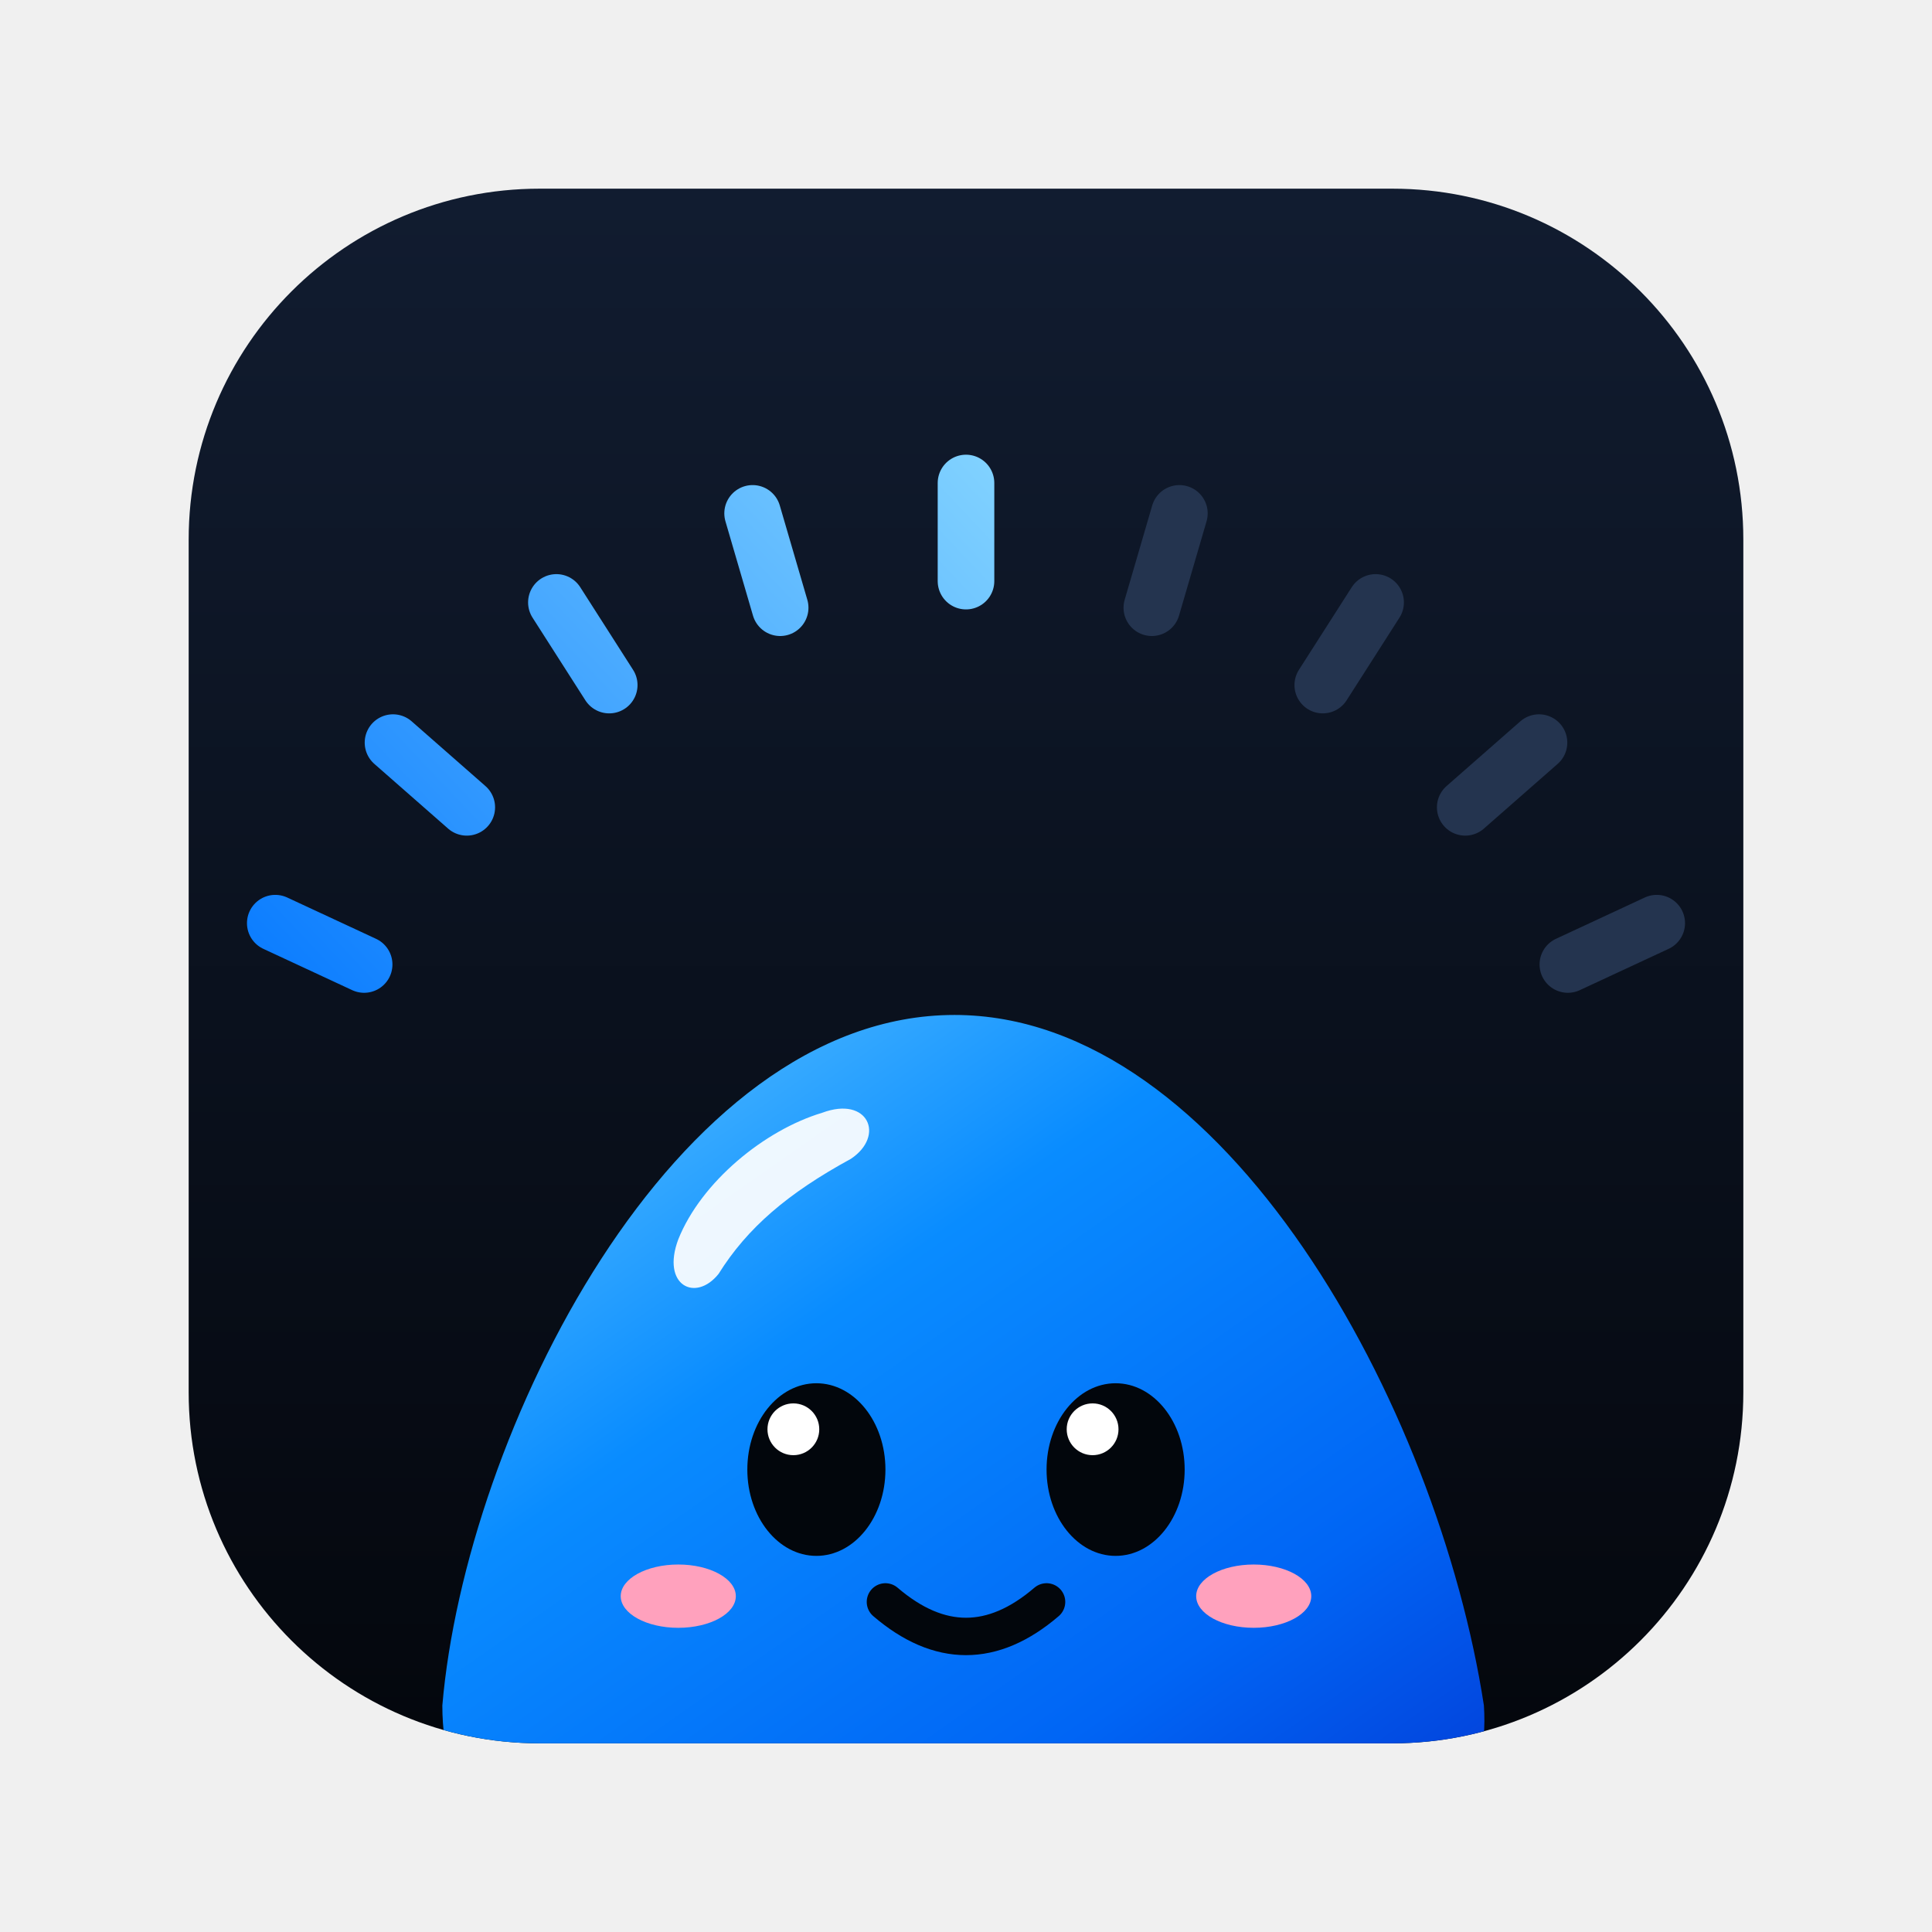
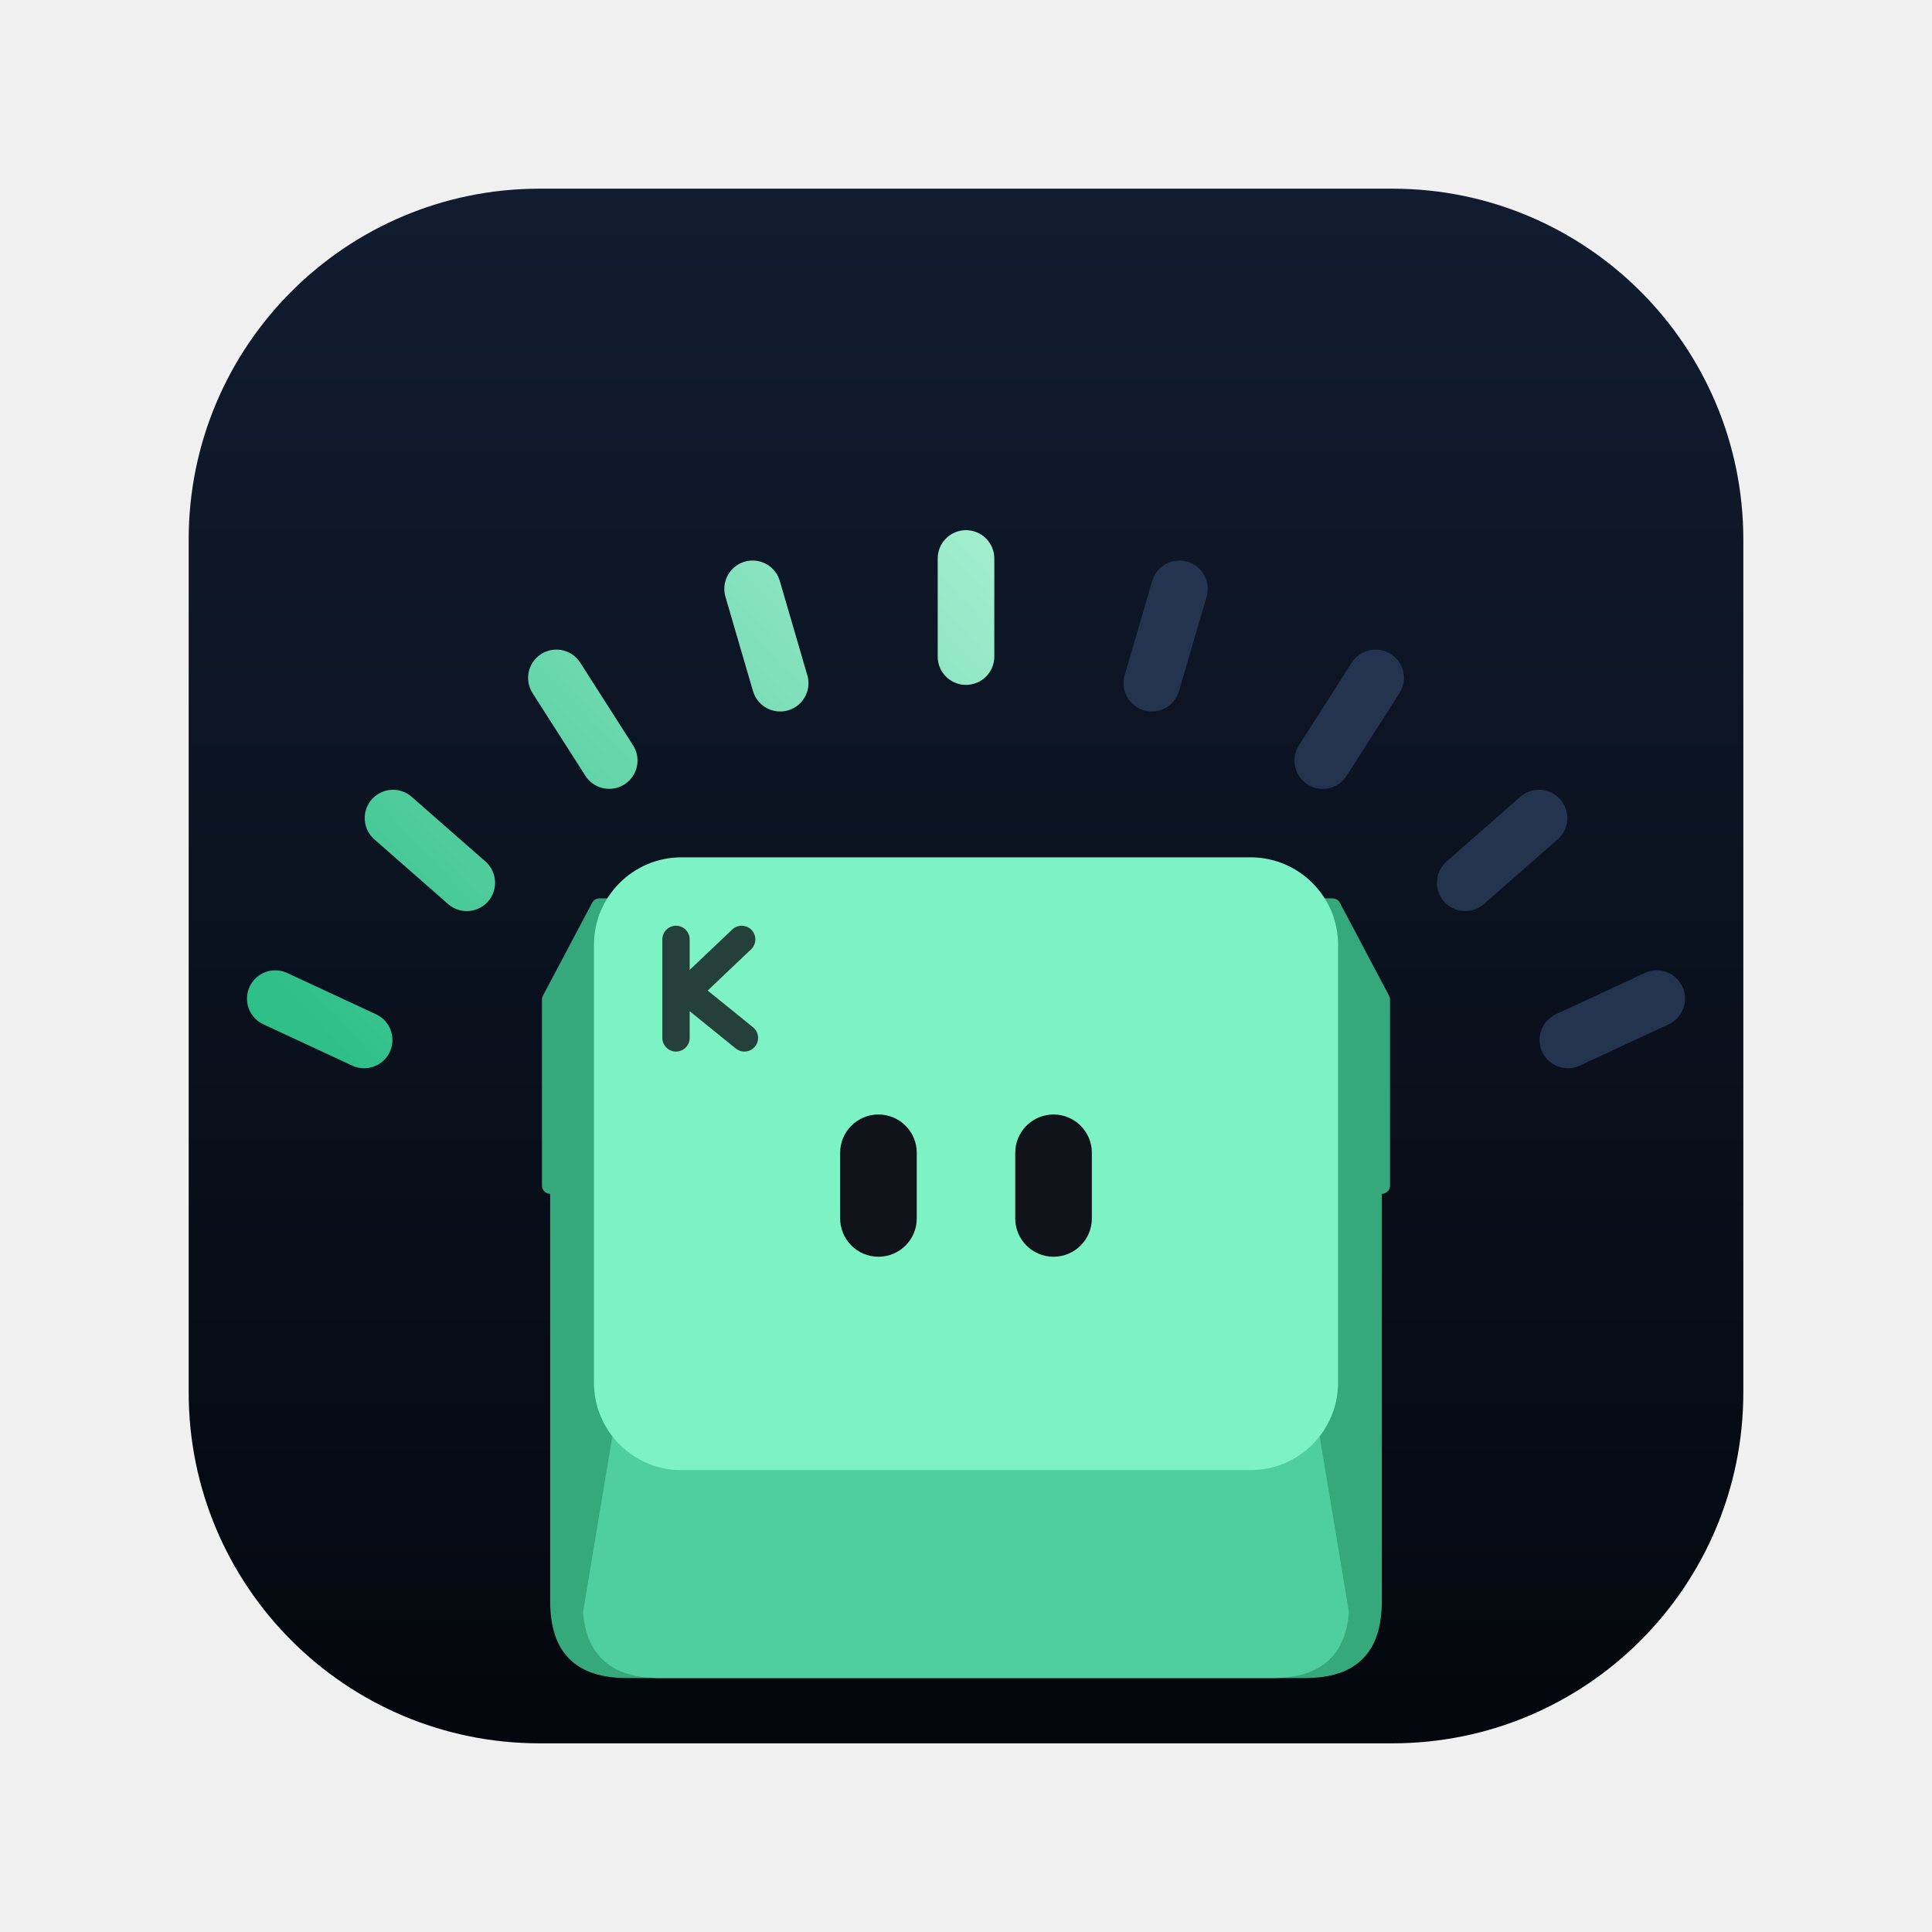
<svg xmlns="http://www.w3.org/2000/svg" width="1024" height="1024" viewBox="0 0 1024 1024">
  <defs>
    <linearGradient id="bg" x1="0" y1="0" x2="0" y2="1">
      <stop offset="0" stop-color="#111c30" />
      <stop offset="1" stop-color="#04070d" />
    </linearGradient>
-     <linearGradient id="blue" x1="0" y1="0" x2="0.8" y2="1">
-       <stop offset="0" stop-color="#63c7ff" />
-       <stop offset="0.38" stop-color="#098cff" />
-       <stop offset="0.78" stop-color="#0065f5" />
-       <stop offset="1" stop-color="#0342db" />
+     <linearGradient id="lit" gradientUnits="userSpaceOnUse" x1="180" y1="560" x2="560" y2="200">
+       <stop offset="0" stop-color="#2fbf88" />
+       <stop offset="1" stop-color="#b8f7dd" />
    </linearGradient>
-     <linearGradient id="lit" gradientUnits="userSpaceOnUse" x1="180" y1="560" x2="560" y2="200">
-       <stop offset="0" stop-color="#0a7cff" />
-       <stop offset="1" stop-color="#8fdcff" />
-     </linearGradient>
-     <clipPath id="sq">
-       <rect x="100" y="100" width="824" height="824" rx="186" />
-     </clipPath>
+     <g id="body">
+       <path id="walls" d="M44 104 L44 192 Q44 206 58 206 L182 206 Q196 206 196 192 L196 104 Z" fill="#35a87c" />
+       <path id="lip" d="M56 158 L184 158 L190 194 Q189 206 176 206 L64 206 Q51 206 50 194 Z" fill="#4fcf9f" />
+     </g>
+     <g id="cap">
+       <path id="wedges" d="M53 65 L44 82 L44 116 L196 116 L196 82 L187 65 Z" fill="#35a87c" stroke="#35a87c" stroke-width="3" stroke-linejoin="round" />
+       <rect id="top" x="52" y="56" width="136" height="112" rx="16" fill="#7df2c4" />
+       <path id="legend" d="M67 71 L67 89 M79 71 L69 80.5 L79.5 89" fill="none" stroke="#10131a" stroke-opacity="0.8" stroke-width="5" stroke-linecap="round" stroke-linejoin="round" />
+     </g>
+     <g id="eyes-booting">
+       <circle cx="104" cy="116" r="4.5" fill="#10131a" />
+     </g>
+     <g id="eyes-idle">
+       <rect x="97" y="103" width="14" height="26" rx="7" fill="#10131a" />
+     </g>
+     <g id="eyes-happy">
+       <path d="M93 121 Q104 102 115 121" fill="none" stroke="#10131a" stroke-width="7.5" stroke-linecap="round" />
+     </g>
+     <g id="eyes-busy">
+       <rect x="96" y="111" width="16" height="12" rx="6" fill="#10131a" />
+     </g>
+     <g id="eyes-sleeping">
+       <rect x="93" y="116" width="22" height="6.5" rx="3.25" fill="#10131a" />
+     </g>
+     <g id="eyes-offline">
+       <circle cx="104" cy="116" r="5" fill="#10131a" fill-opacity="0.55" />
+     </g>
+     <g id="eyes-affectionate">
+       <path d="M93 112 Q104 128 115 112" fill="none" stroke="#10131a" stroke-width="7" stroke-linecap="round" />
+     </g>
+     <g id="mouth-booting">
+       <ellipse cx="120" cy="145" rx="4" ry="4.5" fill="#10131a" />
+     </g>
+     <g id="mouth-idle" />
+     <g id="mouth-happy">
+       <path d="M111 140 Q120 154 129 140 Z" fill="#10131a" />
+     </g>
+     <g id="mouth-busy">
+       <path d="M114 145 L126 145" stroke="#10131a" stroke-width="4.5" stroke-linecap="round" />
+     </g>
+     <g id="mouth-sleeping">
+       <ellipse cx="120" cy="146" rx="3.5" ry="3.5" fill="#10131a" />
+     </g>
+     <g id="mouth-offline" />
+     <g id="mouth-laughing">
+       <path d="M108 139 Q120 158 132 139 Z" fill="#10131a" />
+       <path d="M113 146 Q120 152 127 146" fill="#ff7aa0" />
+     </g>
  </defs>
  <rect x="100" y="100" width="824" height="824" rx="186" fill="url(#bg)" />
-   <line x1="193.0" y1="511.2" x2="145.9" y2="489.3" stroke="url(#lit)" stroke-width="30" stroke-linecap="round" />
-   <line x1="247.4" y1="427.9" x2="208.3" y2="393.6" stroke="url(#lit)" stroke-width="30" stroke-linecap="round" />
-   <line x1="322.9" y1="363.1" x2="294.9" y2="319.3" stroke="url(#lit)" stroke-width="30" stroke-linecap="round" />
-   <line x1="413.5" y1="322.1" x2="398.9" y2="272.1" stroke="url(#lit)" stroke-width="30" stroke-linecap="round" />
-   <line x1="512.0" y1="308.0" x2="512.0" y2="256.0" stroke="url(#lit)" stroke-width="30" stroke-linecap="round" />
-   <line x1="610.5" y1="322.1" x2="625.1" y2="272.1" stroke="#24344f" stroke-width="30" stroke-linecap="round" />
-   <line x1="701.1" y1="363.1" x2="729.1" y2="319.3" stroke="#24344f" stroke-width="30" stroke-linecap="round" />
-   <line x1="776.6" y1="427.9" x2="815.7" y2="393.6" stroke="#24344f" stroke-width="30" stroke-linecap="round" />
-   <line x1="831.0" y1="511.2" x2="878.1" y2="489.3" stroke="#24344f" stroke-width="30" stroke-linecap="round" />
-   <g clip-path="url(#sq)">
-     <g transform="translate(146.0 388.5) scale(3.05)">
-       <path d="M29 169 C33 122 69 49 118 49 C165 49 202 117 210 169 C212 199 179 207 121 207 C64 207 29 202 29 169Z" fill="url(#blue)" />
-       <path d="M70 88 C74 78 85 69 95 66 C103 63 106 70 100 74 C89 80 82 86 77 94 C73 99 67 96 70 88Z" fill="#fff" opacity="0.92" />
-       <ellipse cx="94" cy="128" rx="12" ry="15" fill="#02060c" />
-       <ellipse cx="146" cy="128" rx="12" ry="15" fill="#02060c" />
-       <circle cx="90" cy="121" r="4.5" fill="#fff" />
-       <circle cx="142" cy="121" r="4.5" fill="#fff" />
-       <path d="M106 151 Q120 163 134 151" fill="none" stroke="#02060c" stroke-width="6.5" stroke-linecap="round" />
-       <ellipse cx="70" cy="150" rx="10" ry="5.5" fill="#ffa1bd" />
-       <ellipse cx="170" cy="150" rx="10" ry="5.5" fill="#ffa1bd" />
-     </g>
+   <line x1="193.0" y1="551.2" x2="145.9" y2="529.3" stroke="url(#lit)" stroke-width="30" stroke-linecap="round" />
+   <line x1="247.4" y1="467.9" x2="208.3" y2="433.6" stroke="url(#lit)" stroke-width="30" stroke-linecap="round" />
+   <line x1="322.9" y1="403.1" x2="294.9" y2="359.3" stroke="url(#lit)" stroke-width="30" stroke-linecap="round" />
+   <line x1="413.5" y1="362.1" x2="398.9" y2="312.1" stroke="url(#lit)" stroke-width="30" stroke-linecap="round" />
+   <line x1="512.0" y1="348.0" x2="512.0" y2="296.0" stroke="url(#lit)" stroke-width="30" stroke-linecap="round" />
+   <line x1="610.5" y1="362.1" x2="625.1" y2="312.1" stroke="#24344f" stroke-width="30" stroke-linecap="round" />
+   <line x1="701.1" y1="403.1" x2="729.1" y2="359.3" stroke="#24344f" stroke-width="30" stroke-linecap="round" />
+   <line x1="776.6" y1="467.9" x2="815.7" y2="433.6" stroke="#24344f" stroke-width="30" stroke-linecap="round" />
+   <line x1="831.0" y1="551.2" x2="878.1" y2="529.3" stroke="#24344f" stroke-width="30" stroke-linecap="round" />
+   <g transform="translate(164 292) scale(2.9)">
+     <use href="#body" />
+     <use href="#cap" />
+     <use href="#eyes-idle" />
+     <use href="#eyes-idle" transform="translate(32 0)" />
  </g>
</svg>
